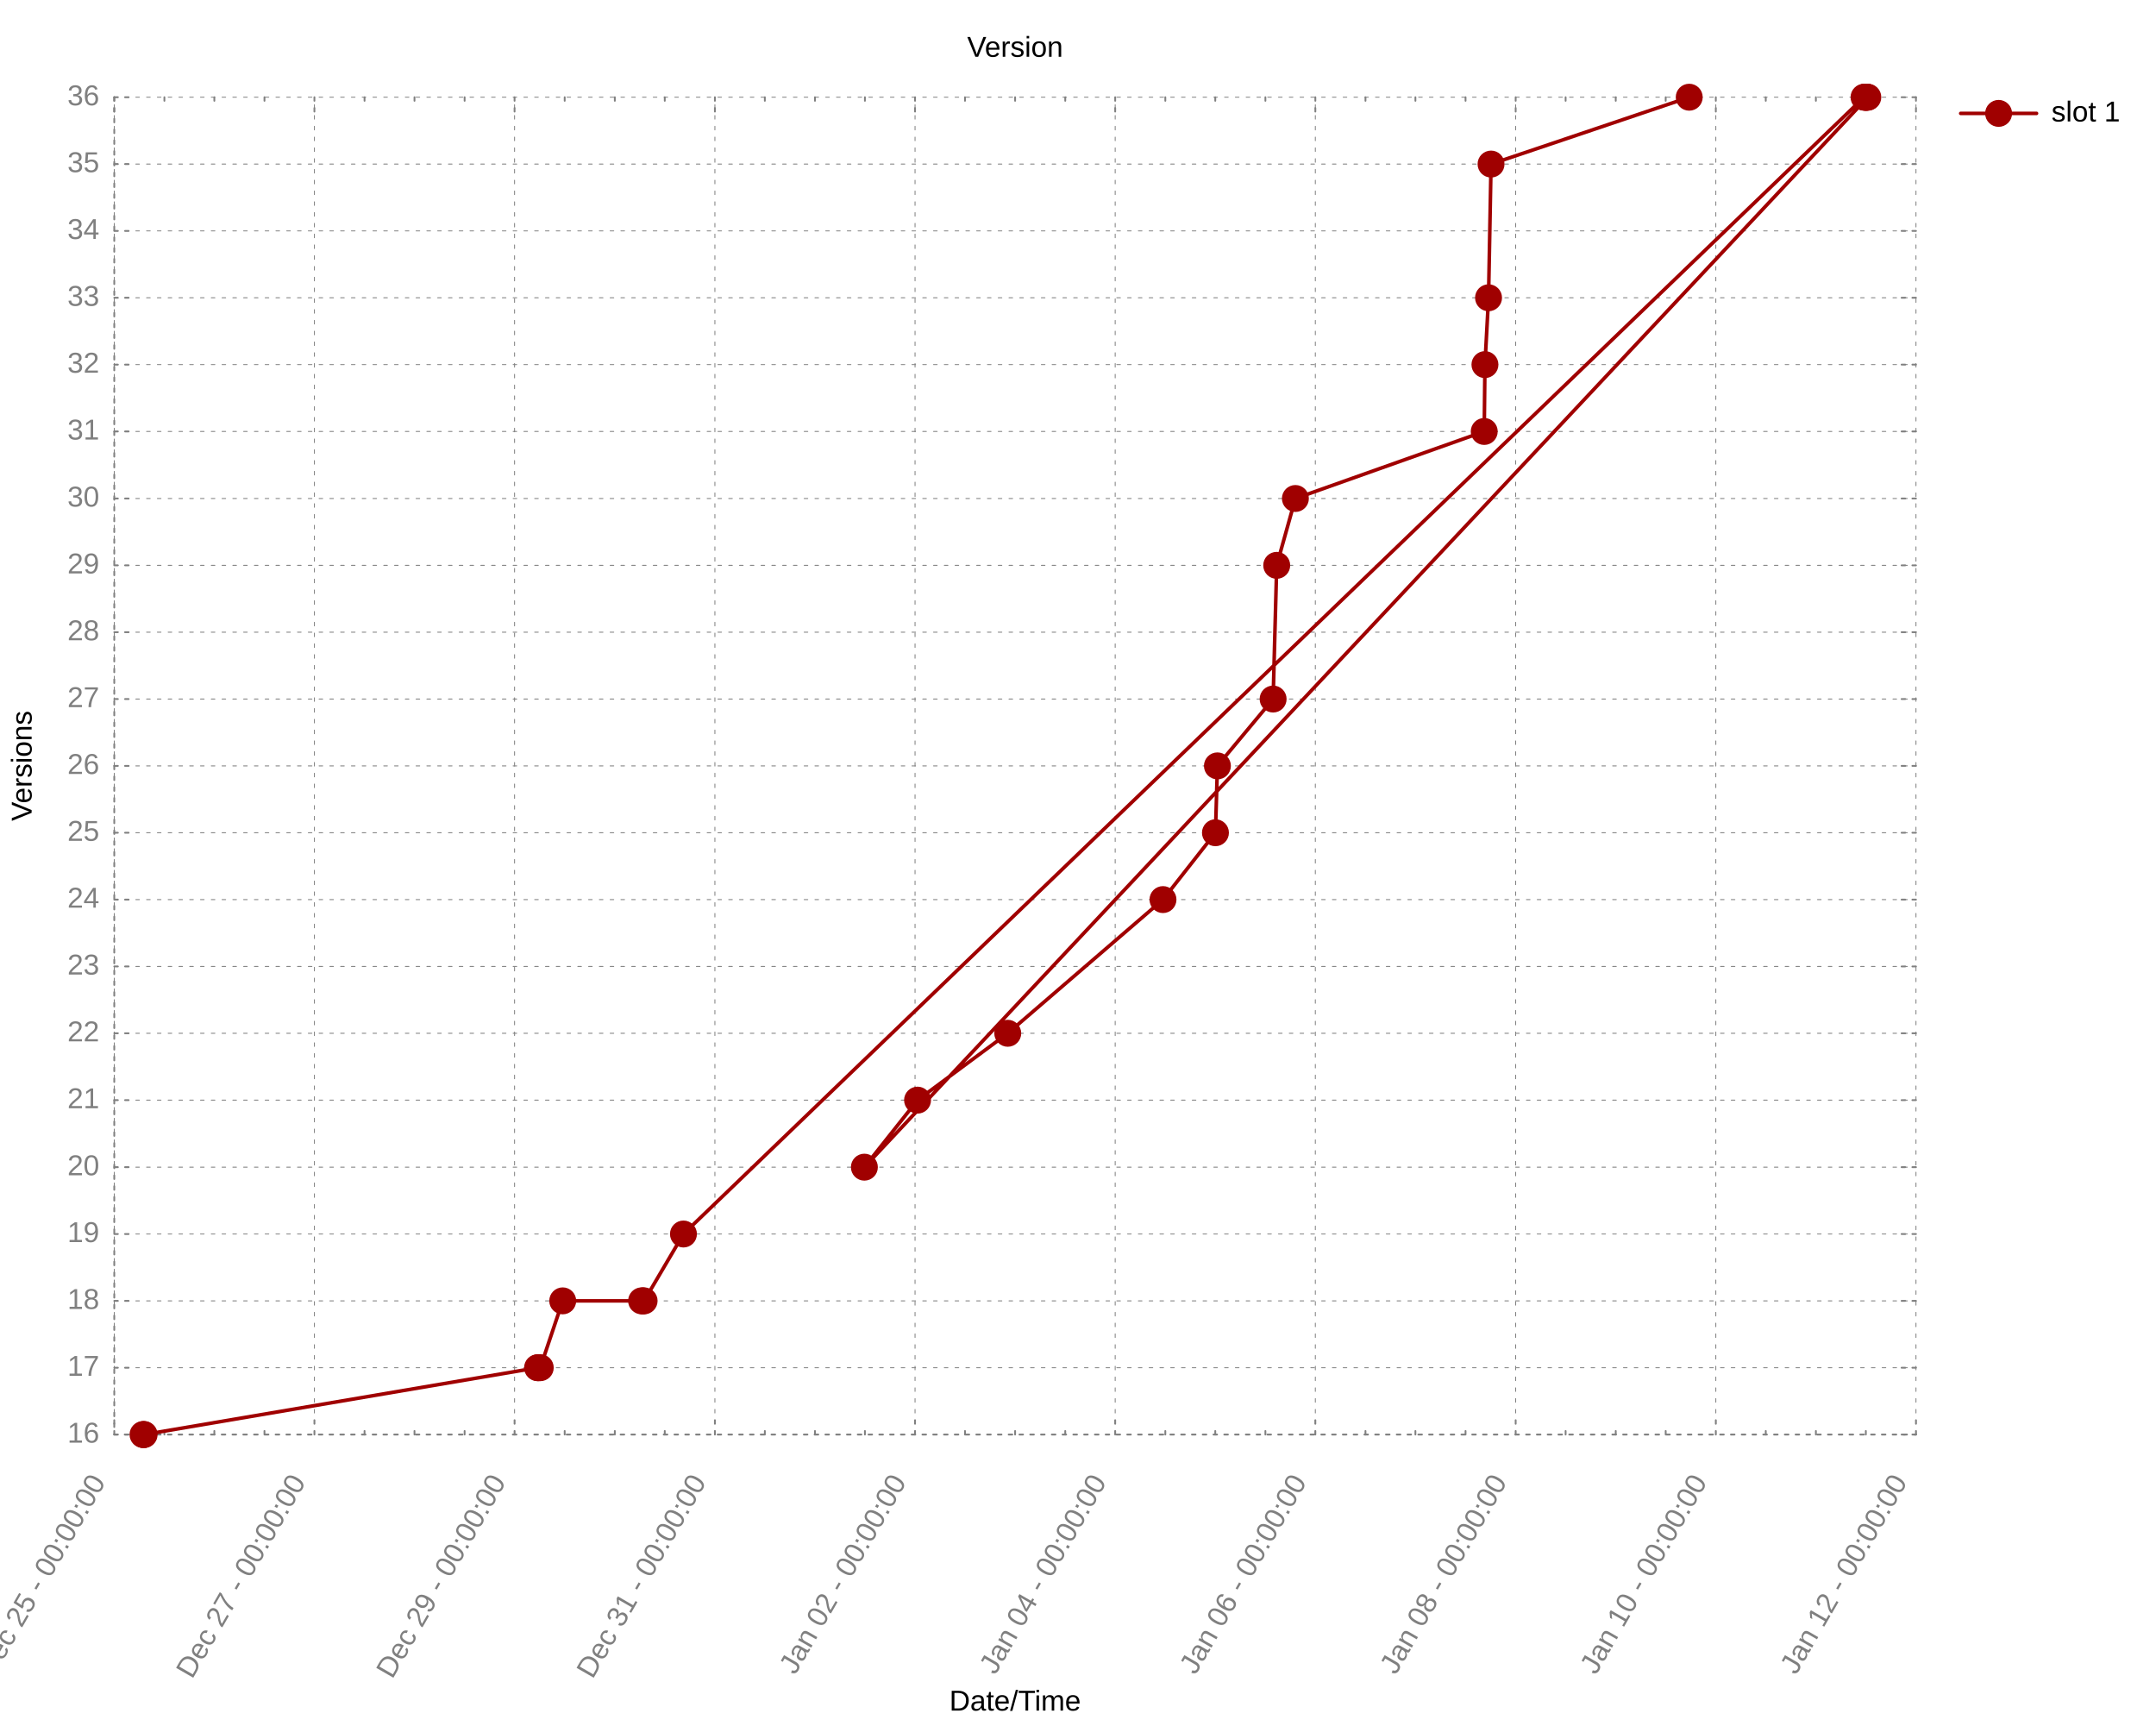
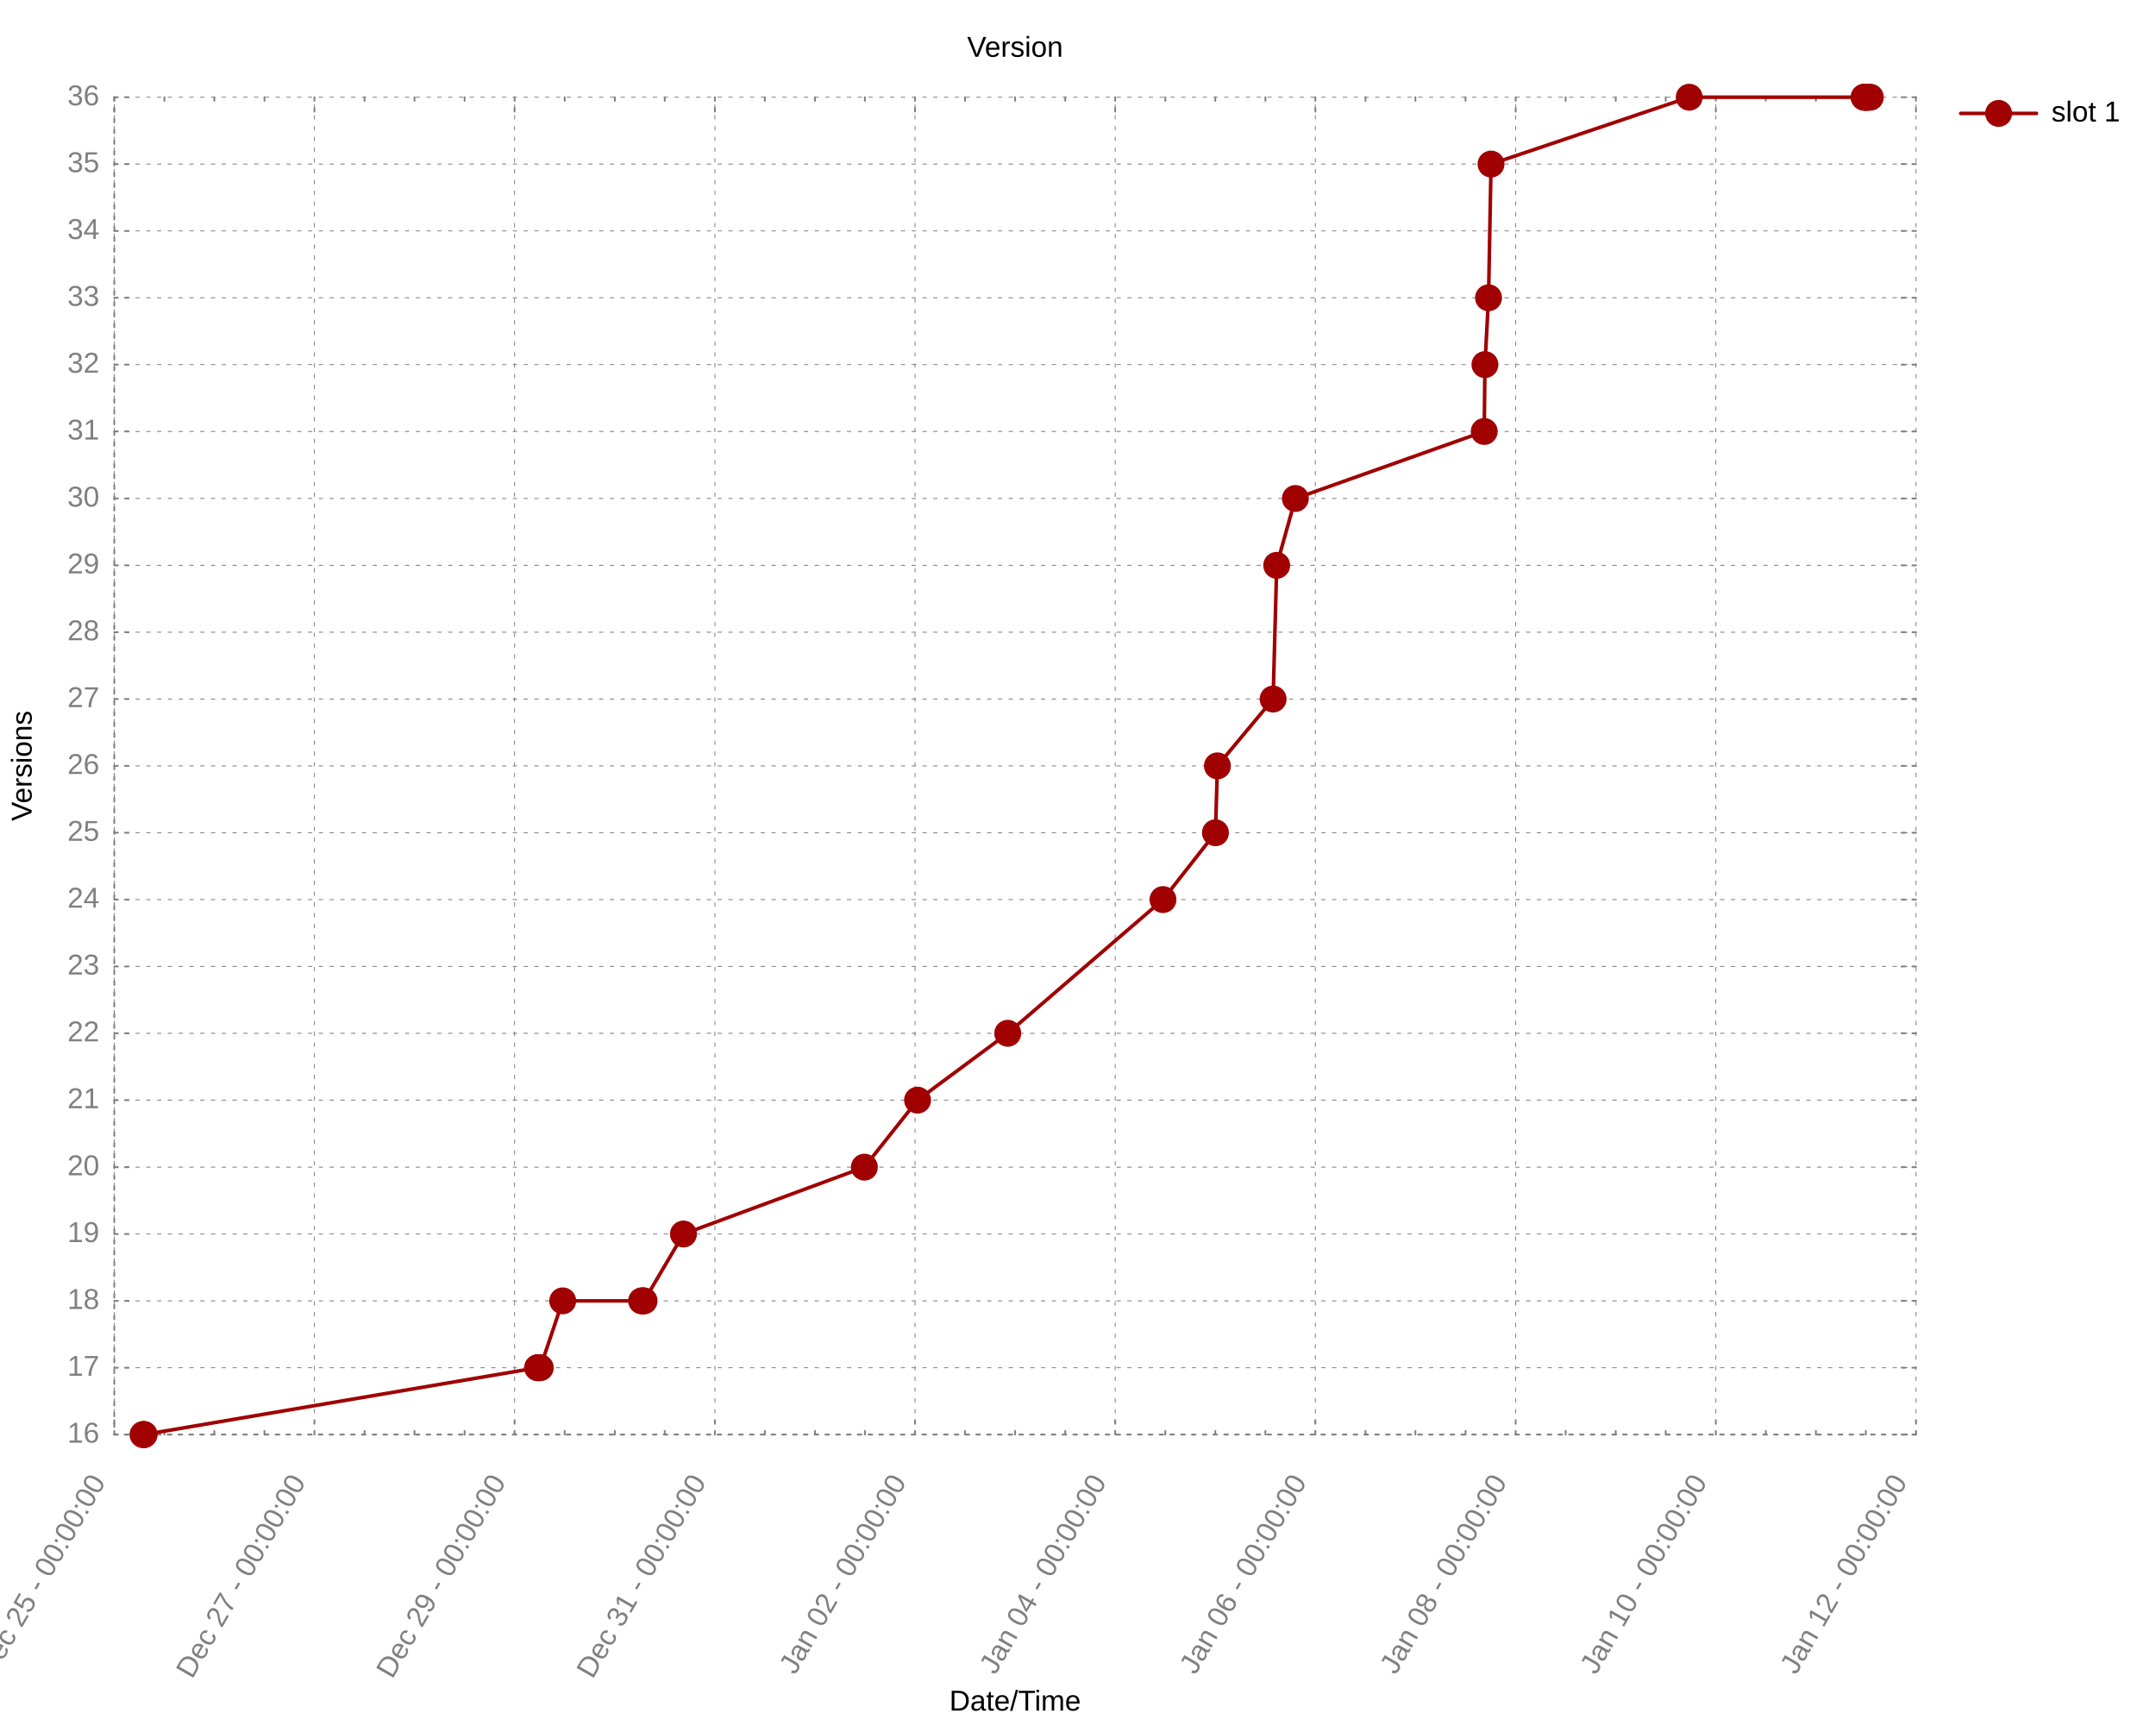
<svg xmlns="http://www.w3.org/2000/svg" xmlns:xlink="http://www.w3.org/1999/xlink" width="1200" height="960" viewBox="0 0 1200 960">
  <g id="gnuplot_canvas">
    <rect x="0" y="0" width="1200" height="960" fill="none" />
    <defs>
      <circle id="gpDot" r="0.5" stroke-width="0.5" />
      <path id="gpPt0" stroke-width="0.222" stroke="currentColor" d="M-1,0 h2 M0,-1 v2" />
      <path id="gpPt1" stroke-width="0.222" stroke="currentColor" d="M-1,-1 L1,1 M1,-1 L-1,1" />
      <path id="gpPt2" stroke-width="0.222" stroke="currentColor" d="M-1,0 L1,0 M0,-1 L0,1 M-1,-1 L1,1 M-1,1 L1,-1" />
      <rect id="gpPt3" stroke-width="0.222" stroke="currentColor" x="-1" y="-1" width="2" height="2" />
      <rect id="gpPt4" stroke-width="0.222" stroke="currentColor" fill="currentColor" x="-1" y="-1" width="2" height="2" />
      <circle id="gpPt5" stroke-width="0.222" stroke="currentColor" cx="0" cy="0" r="1" />
      <use xlink:href="#gpPt5" id="gpPt6" fill="currentColor" stroke="none" />
      <path id="gpPt7" stroke-width="0.222" stroke="currentColor" d="M0,-1.33 L-1.33,0.67 L1.33,0.67 z" />
      <use xlink:href="#gpPt7" id="gpPt8" fill="currentColor" stroke="none" />
      <use xlink:href="#gpPt7" id="gpPt9" stroke="currentColor" transform="rotate(180)" />
      <use xlink:href="#gpPt9" id="gpPt10" fill="currentColor" stroke="none" />
      <use xlink:href="#gpPt3" id="gpPt11" stroke="currentColor" transform="rotate(45)" />
      <use xlink:href="#gpPt11" id="gpPt12" fill="currentColor" stroke="none" />
    </defs>
    <g style="fill:none; color:white; stroke:currentColor; stroke-width:1.00; stroke-linecap:round; stroke-linejoin:round">
</g>
    <g style="fill:none; color:gray; stroke:currentColor; stroke-width:1.00; stroke-linecap:round; stroke-linejoin:round">
</g>
    <g style="fill:none; color:gray; stroke:rgb(128, 128, 128); stroke-width:0.50; stroke-linecap:round; stroke-linejoin:round">
      <path stroke="rgb(128, 128, 128)" stroke-dasharray=" 2,4" class="gridline" d="M63.6,798.3 L1066.4,798.3  h0.01" />
    </g>
    <g style="fill:none; color:gray; stroke:rgb(128, 128, 128); stroke-width:1.00; stroke-linecap:round; stroke-linejoin:round">
      <path stroke="rgb(128, 128, 128)" stroke-dasharray=" 2,4" d="M63.6,798.3 L72.6,798.3 M1066.4,798.3 L1057.4,798.3  h0.01" />
      <g transform="translate(55.3,802.8)" style="stroke:none; fill:rgb(128,128,128); font-family:Arial; font-size:12.00pt; text-anchor:end">
        <text> 16</text>
      </g>
    </g>
    <g style="fill:none; color:gray; stroke:rgb(128, 128, 128); stroke-width:0.50; stroke-linecap:round; stroke-linejoin:round">
      <path stroke="rgb(128, 128, 128)" stroke-dasharray=" 2,4" class="gridline" d="M63.6,761.1 L1066.4,761.1  h0.01" />
    </g>
    <g style="fill:none; color:gray; stroke:rgb(128, 128, 128); stroke-width:1.00; stroke-linecap:round; stroke-linejoin:round">
      <path stroke="rgb(128, 128, 128)" stroke-dasharray=" 2,4" d="M63.6,761.1 L72.6,761.1 M1066.4,761.1 L1057.4,761.1  h0.01" />
      <g transform="translate(55.3,765.6)" style="stroke:none; fill:rgb(128,128,128); font-family:Arial; font-size:12.00pt; text-anchor:end">
        <text> 17</text>
      </g>
    </g>
    <g style="fill:none; color:gray; stroke:rgb(128, 128, 128); stroke-width:0.50; stroke-linecap:round; stroke-linejoin:round">
      <path stroke="rgb(128, 128, 128)" stroke-dasharray=" 2,4" class="gridline" d="M63.6,723.9 L1066.4,723.9  h0.01" />
    </g>
    <g style="fill:none; color:gray; stroke:rgb(128, 128, 128); stroke-width:1.00; stroke-linecap:round; stroke-linejoin:round">
      <path stroke="rgb(128, 128, 128)" stroke-dasharray=" 2,4" d="M63.6,723.9 L72.6,723.9 M1066.4,723.9 L1057.4,723.9  h0.01" />
      <g transform="translate(55.3,728.4)" style="stroke:none; fill:rgb(128,128,128); font-family:Arial; font-size:12.00pt; text-anchor:end">
        <text> 18</text>
      </g>
    </g>
    <g style="fill:none; color:gray; stroke:rgb(128, 128, 128); stroke-width:0.50; stroke-linecap:round; stroke-linejoin:round">
      <path stroke="rgb(128, 128, 128)" stroke-dasharray=" 2,4" class="gridline" d="M63.6,686.7 L1066.4,686.7  h0.01" />
    </g>
    <g style="fill:none; color:gray; stroke:rgb(128, 128, 128); stroke-width:1.00; stroke-linecap:round; stroke-linejoin:round">
      <path stroke="rgb(128, 128, 128)" stroke-dasharray=" 2,4" d="M63.6,686.7 L72.6,686.7 M1066.4,686.7 L1057.4,686.7  h0.01" />
      <g transform="translate(55.3,691.2)" style="stroke:none; fill:rgb(128,128,128); font-family:Arial; font-size:12.00pt; text-anchor:end">
        <text> 19</text>
      </g>
    </g>
    <g style="fill:none; color:gray; stroke:rgb(128, 128, 128); stroke-width:0.50; stroke-linecap:round; stroke-linejoin:round">
      <path stroke="rgb(128, 128, 128)" stroke-dasharray=" 2,4" class="gridline" d="M63.6,649.5 L1066.4,649.5  h0.01" />
    </g>
    <g style="fill:none; color:gray; stroke:rgb(128, 128, 128); stroke-width:1.00; stroke-linecap:round; stroke-linejoin:round">
      <path stroke="rgb(128, 128, 128)" stroke-dasharray=" 2,4" d="M63.6,649.5 L72.6,649.5 M1066.4,649.5 L1057.4,649.5  h0.01" />
      <g transform="translate(55.3,654.0)" style="stroke:none; fill:rgb(128,128,128); font-family:Arial; font-size:12.00pt; text-anchor:end">
        <text> 20</text>
      </g>
    </g>
    <g style="fill:none; color:gray; stroke:rgb(128, 128, 128); stroke-width:0.50; stroke-linecap:round; stroke-linejoin:round">
      <path stroke="rgb(128, 128, 128)" stroke-dasharray=" 2,4" class="gridline" d="M63.6,612.2 L1066.4,612.2  h0.01" />
    </g>
    <g style="fill:none; color:gray; stroke:rgb(128, 128, 128); stroke-width:1.00; stroke-linecap:round; stroke-linejoin:round">
      <path stroke="rgb(128, 128, 128)" stroke-dasharray=" 2,4" d="M63.6,612.2 L72.6,612.2 M1066.4,612.2 L1057.4,612.2  h0.01" />
      <g transform="translate(55.3,616.7)" style="stroke:none; fill:rgb(128,128,128); font-family:Arial; font-size:12.00pt; text-anchor:end">
        <text> 21</text>
      </g>
    </g>
    <g style="fill:none; color:gray; stroke:rgb(128, 128, 128); stroke-width:0.50; stroke-linecap:round; stroke-linejoin:round">
      <path stroke="rgb(128, 128, 128)" stroke-dasharray=" 2,4" class="gridline" d="M63.6,575.0 L1066.4,575.0  h0.01" />
    </g>
    <g style="fill:none; color:gray; stroke:rgb(128, 128, 128); stroke-width:1.00; stroke-linecap:round; stroke-linejoin:round">
      <path stroke="rgb(128, 128, 128)" stroke-dasharray=" 2,4" d="M63.6,575.0 L72.6,575.0 M1066.4,575.0 L1057.4,575.0  h0.01" />
      <g transform="translate(55.3,579.5)" style="stroke:none; fill:rgb(128,128,128); font-family:Arial; font-size:12.00pt; text-anchor:end">
        <text> 22</text>
      </g>
    </g>
    <g style="fill:none; color:gray; stroke:rgb(128, 128, 128); stroke-width:0.50; stroke-linecap:round; stroke-linejoin:round">
      <path stroke="rgb(128, 128, 128)" stroke-dasharray=" 2,4" class="gridline" d="M63.6,537.8 L1066.4,537.8  h0.01" />
    </g>
    <g style="fill:none; color:gray; stroke:rgb(128, 128, 128); stroke-width:1.00; stroke-linecap:round; stroke-linejoin:round">
      <path stroke="rgb(128, 128, 128)" stroke-dasharray=" 2,4" d="M63.6,537.8 L72.6,537.8 M1066.4,537.8 L1057.4,537.8  h0.01" />
      <g transform="translate(55.3,542.3)" style="stroke:none; fill:rgb(128,128,128); font-family:Arial; font-size:12.00pt; text-anchor:end">
        <text> 23</text>
      </g>
    </g>
    <g style="fill:none; color:gray; stroke:rgb(128, 128, 128); stroke-width:0.50; stroke-linecap:round; stroke-linejoin:round">
      <path stroke="rgb(128, 128, 128)" stroke-dasharray=" 2,4" class="gridline" d="M63.6,500.6 L1066.4,500.6  h0.01" />
    </g>
    <g style="fill:none; color:gray; stroke:rgb(128, 128, 128); stroke-width:1.00; stroke-linecap:round; stroke-linejoin:round">
      <path stroke="rgb(128, 128, 128)" stroke-dasharray=" 2,4" d="M63.6,500.6 L72.6,500.6 M1066.4,500.6 L1057.4,500.6  h0.01" />
      <g transform="translate(55.3,505.1)" style="stroke:none; fill:rgb(128,128,128); font-family:Arial; font-size:12.00pt; text-anchor:end">
        <text> 24</text>
      </g>
    </g>
    <g style="fill:none; color:gray; stroke:rgb(128, 128, 128); stroke-width:0.50; stroke-linecap:round; stroke-linejoin:round">
      <path stroke="rgb(128, 128, 128)" stroke-dasharray=" 2,4" class="gridline" d="M63.6,463.4 L1066.4,463.4  h0.01" />
    </g>
    <g style="fill:none; color:gray; stroke:rgb(128, 128, 128); stroke-width:1.00; stroke-linecap:round; stroke-linejoin:round">
      <path stroke="rgb(128, 128, 128)" stroke-dasharray=" 2,4" d="M63.6,463.4 L72.6,463.4 M1066.4,463.4 L1057.4,463.4  h0.01" />
      <g transform="translate(55.3,467.9)" style="stroke:none; fill:rgb(128,128,128); font-family:Arial; font-size:12.00pt; text-anchor:end">
        <text> 25</text>
      </g>
    </g>
    <g style="fill:none; color:gray; stroke:rgb(128, 128, 128); stroke-width:0.50; stroke-linecap:round; stroke-linejoin:round">
      <path stroke="rgb(128, 128, 128)" stroke-dasharray=" 2,4" class="gridline" d="M63.6,426.2 L1066.4,426.2  h0.01" />
    </g>
    <g style="fill:none; color:gray; stroke:rgb(128, 128, 128); stroke-width:1.00; stroke-linecap:round; stroke-linejoin:round">
      <path stroke="rgb(128, 128, 128)" stroke-dasharray=" 2,4" d="M63.6,426.2 L72.6,426.2 M1066.4,426.2 L1057.4,426.2  h0.01" />
      <g transform="translate(55.3,430.7)" style="stroke:none; fill:rgb(128,128,128); font-family:Arial; font-size:12.00pt; text-anchor:end">
        <text> 26</text>
      </g>
    </g>
    <g style="fill:none; color:gray; stroke:rgb(128, 128, 128); stroke-width:0.50; stroke-linecap:round; stroke-linejoin:round">
      <path stroke="rgb(128, 128, 128)" stroke-dasharray=" 2,4" class="gridline" d="M63.6,389.0 L1066.4,389.0  h0.01" />
    </g>
    <g style="fill:none; color:gray; stroke:rgb(128, 128, 128); stroke-width:1.00; stroke-linecap:round; stroke-linejoin:round">
      <path stroke="rgb(128, 128, 128)" stroke-dasharray=" 2,4" d="M63.6,389.0 L72.6,389.0 M1066.4,389.0 L1057.4,389.0  h0.01" />
      <g transform="translate(55.3,393.5)" style="stroke:none; fill:rgb(128,128,128); font-family:Arial; font-size:12.00pt; text-anchor:end">
        <text> 27</text>
      </g>
    </g>
    <g style="fill:none; color:gray; stroke:rgb(128, 128, 128); stroke-width:0.50; stroke-linecap:round; stroke-linejoin:round">
      <path stroke="rgb(128, 128, 128)" stroke-dasharray=" 2,4" class="gridline" d="M63.6,351.8 L1066.4,351.8  h0.01" />
    </g>
    <g style="fill:none; color:gray; stroke:rgb(128, 128, 128); stroke-width:1.00; stroke-linecap:round; stroke-linejoin:round">
      <path stroke="rgb(128, 128, 128)" stroke-dasharray=" 2,4" d="M63.6,351.8 L72.6,351.8 M1066.4,351.8 L1057.4,351.8  h0.01" />
      <g transform="translate(55.3,356.3)" style="stroke:none; fill:rgb(128,128,128); font-family:Arial; font-size:12.00pt; text-anchor:end">
        <text> 28</text>
      </g>
    </g>
    <g style="fill:none; color:gray; stroke:rgb(128, 128, 128); stroke-width:0.50; stroke-linecap:round; stroke-linejoin:round">
      <path stroke="rgb(128, 128, 128)" stroke-dasharray=" 2,4" class="gridline" d="M63.6,314.6 L1066.4,314.6  h0.01" />
    </g>
    <g style="fill:none; color:gray; stroke:rgb(128, 128, 128); stroke-width:1.00; stroke-linecap:round; stroke-linejoin:round">
      <path stroke="rgb(128, 128, 128)" stroke-dasharray=" 2,4" d="M63.6,314.6 L72.6,314.6 M1066.4,314.6 L1057.4,314.6  h0.01" />
      <g transform="translate(55.3,319.1)" style="stroke:none; fill:rgb(128,128,128); font-family:Arial; font-size:12.00pt; text-anchor:end">
        <text> 29</text>
      </g>
    </g>
    <g style="fill:none; color:gray; stroke:rgb(128, 128, 128); stroke-width:0.50; stroke-linecap:round; stroke-linejoin:round">
      <path stroke="rgb(128, 128, 128)" stroke-dasharray=" 2,4" class="gridline" d="M63.6,277.4 L1066.4,277.4  h0.01" />
    </g>
    <g style="fill:none; color:gray; stroke:rgb(128, 128, 128); stroke-width:1.00; stroke-linecap:round; stroke-linejoin:round">
      <path stroke="rgb(128, 128, 128)" stroke-dasharray=" 2,4" d="M63.6,277.4 L72.6,277.4 M1066.4,277.4 L1057.4,277.4  h0.01" />
      <g transform="translate(55.3,281.9)" style="stroke:none; fill:rgb(128,128,128); font-family:Arial; font-size:12.00pt; text-anchor:end">
        <text> 30</text>
      </g>
    </g>
    <g style="fill:none; color:gray; stroke:rgb(128, 128, 128); stroke-width:0.50; stroke-linecap:round; stroke-linejoin:round">
      <path stroke="rgb(128, 128, 128)" stroke-dasharray=" 2,4" class="gridline" d="M63.6,240.1 L1066.4,240.1  h0.01" />
    </g>
    <g style="fill:none; color:gray; stroke:rgb(128, 128, 128); stroke-width:1.00; stroke-linecap:round; stroke-linejoin:round">
      <path stroke="rgb(128, 128, 128)" stroke-dasharray=" 2,4" d="M63.6,240.1 L72.6,240.1 M1066.4,240.1 L1057.4,240.1  h0.01" />
      <g transform="translate(55.3,244.6)" style="stroke:none; fill:rgb(128,128,128); font-family:Arial; font-size:12.00pt; text-anchor:end">
        <text> 31</text>
      </g>
    </g>
    <g style="fill:none; color:gray; stroke:rgb(128, 128, 128); stroke-width:0.50; stroke-linecap:round; stroke-linejoin:round">
      <path stroke="rgb(128, 128, 128)" stroke-dasharray=" 2,4" class="gridline" d="M63.6,202.9 L1066.4,202.9  h0.01" />
    </g>
    <g style="fill:none; color:gray; stroke:rgb(128, 128, 128); stroke-width:1.00; stroke-linecap:round; stroke-linejoin:round">
      <path stroke="rgb(128, 128, 128)" stroke-dasharray=" 2,4" d="M63.6,202.9 L72.6,202.9 M1066.4,202.9 L1057.4,202.9  h0.01" />
      <g transform="translate(55.3,207.4)" style="stroke:none; fill:rgb(128,128,128); font-family:Arial; font-size:12.00pt; text-anchor:end">
        <text> 32</text>
      </g>
    </g>
    <g style="fill:none; color:gray; stroke:rgb(128, 128, 128); stroke-width:0.50; stroke-linecap:round; stroke-linejoin:round">
      <path stroke="rgb(128, 128, 128)" stroke-dasharray=" 2,4" class="gridline" d="M63.6,165.7 L1066.4,165.7  h0.01" />
    </g>
    <g style="fill:none; color:gray; stroke:rgb(128, 128, 128); stroke-width:1.00; stroke-linecap:round; stroke-linejoin:round">
      <path stroke="rgb(128, 128, 128)" stroke-dasharray=" 2,4" d="M63.6,165.7 L72.6,165.7 M1066.4,165.7 L1057.4,165.7  h0.01" />
      <g transform="translate(55.3,170.2)" style="stroke:none; fill:rgb(128,128,128); font-family:Arial; font-size:12.00pt; text-anchor:end">
        <text> 33</text>
      </g>
    </g>
    <g style="fill:none; color:gray; stroke:rgb(128, 128, 128); stroke-width:0.50; stroke-linecap:round; stroke-linejoin:round">
      <path stroke="rgb(128, 128, 128)" stroke-dasharray=" 2,4" class="gridline" d="M63.6,128.5 L1066.4,128.5  h0.01" />
    </g>
    <g style="fill:none; color:gray; stroke:rgb(128, 128, 128); stroke-width:1.00; stroke-linecap:round; stroke-linejoin:round">
      <path stroke="rgb(128, 128, 128)" stroke-dasharray=" 2,4" d="M63.6,128.5 L72.6,128.5 M1066.4,128.5 L1057.4,128.5  h0.01" />
      <g transform="translate(55.3,133.0)" style="stroke:none; fill:rgb(128,128,128); font-family:Arial; font-size:12.00pt; text-anchor:end">
        <text> 34</text>
      </g>
    </g>
    <g style="fill:none; color:gray; stroke:rgb(128, 128, 128); stroke-width:0.50; stroke-linecap:round; stroke-linejoin:round">
      <path stroke="rgb(128, 128, 128)" stroke-dasharray=" 2,4" class="gridline" d="M63.6,91.3 L1066.4,91.3  h0.01" />
    </g>
    <g style="fill:none; color:gray; stroke:rgb(128, 128, 128); stroke-width:1.00; stroke-linecap:round; stroke-linejoin:round">
      <path stroke="rgb(128, 128, 128)" stroke-dasharray=" 2,4" d="M63.6,91.3 L72.6,91.3 M1066.4,91.3 L1057.4,91.3  h0.01" />
      <g transform="translate(55.3,95.8)" style="stroke:none; fill:rgb(128,128,128); font-family:Arial; font-size:12.00pt; text-anchor:end">
        <text> 35</text>
      </g>
    </g>
    <g style="fill:none; color:gray; stroke:rgb(128, 128, 128); stroke-width:0.50; stroke-linecap:round; stroke-linejoin:round">
      <path stroke="rgb(128, 128, 128)" stroke-dasharray=" 2,4" class="gridline" d="M63.6,54.1 L1066.4,54.1  h0.01" />
    </g>
    <g style="fill:none; color:gray; stroke:rgb(128, 128, 128); stroke-width:1.00; stroke-linecap:round; stroke-linejoin:round">
      <path stroke="rgb(128, 128, 128)" stroke-dasharray=" 2,4" d="M63.6,54.1 L72.6,54.1 M1066.4,54.1 L1057.4,54.1  h0.01" />
      <g transform="translate(55.3,58.6)" style="stroke:none; fill:rgb(128,128,128); font-family:Arial; font-size:12.00pt; text-anchor:end">
        <text> 36</text>
      </g>
    </g>
    <g style="fill:none; color:gray; stroke:rgb(128, 128, 128); stroke-width:0.50; stroke-linecap:round; stroke-linejoin:round">
      <path stroke="rgb(128, 128, 128)" stroke-dasharray=" 2,4" class="gridline" d="M63.6,798.3 L63.6,54.1  h0.01" />
    </g>
    <g style="fill:none; color:gray; stroke:rgb(128, 128, 128); stroke-width:1.00; stroke-linecap:round; stroke-linejoin:round">
      <path stroke="rgb(128, 128, 128)" stroke-dasharray=" 2,4" d="M63.6,798.3 L63.6,789.3 M63.6,54.1 L63.6,63.1  h0.01" />
      <g transform="translate(59.1,806.6) rotate(-60)" style="stroke:none; fill:rgb(128,128,128); font-family:Arial; font-size:12.00pt; text-anchor:end">
        <text />
      </g>
      <g transform="translate(59.1,824.6) rotate(-60)" style="stroke:none; fill:rgb(128,128,128); font-family:Arial; font-size:12.00pt; text-anchor:end">
        <text>Dec 25 - 00:00:00</text>
      </g>
      <path stroke="rgb(128, 128, 128)" stroke-dasharray=" 2,4" d="M91.5,798.3 L91.5,793.8 M91.5,54.1 L91.5,58.6 M119.3,798.3 L119.3,793.8 M119.3,54.1 L119.3,58.6    M147.2,798.3 L147.2,793.8 M147.2,54.1 L147.2,58.6  h0.01" />
    </g>
    <g style="fill:none; color:gray; stroke:rgb(128, 128, 128); stroke-width:0.50; stroke-linecap:round; stroke-linejoin:round">
      <path stroke="rgb(128, 128, 128)" stroke-dasharray=" 2,4" class="gridline" d="M175.0,798.3 L175.0,54.1  h0.01" />
    </g>
    <g style="fill:none; color:gray; stroke:rgb(128, 128, 128); stroke-width:1.00; stroke-linecap:round; stroke-linejoin:round">
      <path stroke="rgb(128, 128, 128)" stroke-dasharray=" 2,4" d="M175.0,798.3 L175.0,789.3 M175.0,54.1 L175.0,63.1  h0.01" />
      <g transform="translate(170.5,806.6) rotate(-60)" style="stroke:none; fill:rgb(128,128,128); font-family:Arial; font-size:12.00pt; text-anchor:end">
        <text />
      </g>
      <g transform="translate(170.5,824.6) rotate(-60)" style="stroke:none; fill:rgb(128,128,128); font-family:Arial; font-size:12.00pt; text-anchor:end">
        <text>Dec 27 - 00:00:00</text>
      </g>
      <path stroke="rgb(128, 128, 128)" stroke-dasharray=" 2,4" d="M202.9,798.3 L202.9,793.8 M202.9,54.1 L202.9,58.6 M230.7,798.3 L230.7,793.8 M230.7,54.1 L230.7,58.6    M258.6,798.3 L258.6,793.8 M258.6,54.1 L258.6,58.6  h0.01" />
    </g>
    <g style="fill:none; color:gray; stroke:rgb(128, 128, 128); stroke-width:0.50; stroke-linecap:round; stroke-linejoin:round">
      <path stroke="rgb(128, 128, 128)" stroke-dasharray=" 2,4" class="gridline" d="M286.4,798.3 L286.4,54.1  h0.01" />
    </g>
    <g style="fill:none; color:gray; stroke:rgb(128, 128, 128); stroke-width:1.00; stroke-linecap:round; stroke-linejoin:round">
      <path stroke="rgb(128, 128, 128)" stroke-dasharray=" 2,4" d="M286.4,798.3 L286.4,789.3 M286.4,54.1 L286.4,63.1  h0.01" />
      <g transform="translate(281.9,806.6) rotate(-60)" style="stroke:none; fill:rgb(128,128,128); font-family:Arial; font-size:12.00pt; text-anchor:end">
        <text />
      </g>
      <g transform="translate(281.9,824.6) rotate(-60)" style="stroke:none; fill:rgb(128,128,128); font-family:Arial; font-size:12.00pt; text-anchor:end">
        <text>Dec 29 - 00:00:00</text>
      </g>
      <path stroke="rgb(128, 128, 128)" stroke-dasharray=" 2,4" d="M314.3,798.3 L314.3,793.8 M314.3,54.1 L314.3,58.6 M342.2,798.3 L342.2,793.8 M342.2,54.1 L342.2,58.6    M370.0,798.3 L370.0,793.8 M370.0,54.1 L370.0,58.6  h0.01" />
    </g>
    <g style="fill:none; color:gray; stroke:rgb(128, 128, 128); stroke-width:0.50; stroke-linecap:round; stroke-linejoin:round">
      <path stroke="rgb(128, 128, 128)" stroke-dasharray=" 2,4" class="gridline" d="M397.9,798.3 L397.9,54.1  h0.01" />
    </g>
    <g style="fill:none; color:gray; stroke:rgb(128, 128, 128); stroke-width:1.00; stroke-linecap:round; stroke-linejoin:round">
      <path stroke="rgb(128, 128, 128)" stroke-dasharray=" 2,4" d="M397.9,798.3 L397.9,789.3 M397.9,54.1 L397.9,63.1  h0.01" />
      <g transform="translate(393.4,806.6) rotate(-60)" style="stroke:none; fill:rgb(128,128,128); font-family:Arial; font-size:12.00pt; text-anchor:end">
        <text />
      </g>
      <g transform="translate(393.4,824.6) rotate(-60)" style="stroke:none; fill:rgb(128,128,128); font-family:Arial; font-size:12.00pt; text-anchor:end">
        <text>Dec 31 - 00:00:00</text>
      </g>
      <path stroke="rgb(128, 128, 128)" stroke-dasharray=" 2,4" d="M425.7,798.3 L425.7,793.8 M425.7,54.1 L425.7,58.6 M453.6,798.3 L453.6,793.8 M453.6,54.1 L453.6,58.6    M481.4,798.3 L481.4,793.8 M481.4,54.1 L481.4,58.6  h0.01" />
    </g>
    <g style="fill:none; color:gray; stroke:rgb(128, 128, 128); stroke-width:0.50; stroke-linecap:round; stroke-linejoin:round">
      <path stroke="rgb(128, 128, 128)" stroke-dasharray=" 2,4" class="gridline" d="M509.3,798.3 L509.3,54.1  h0.01" />
    </g>
    <g style="fill:none; color:gray; stroke:rgb(128, 128, 128); stroke-width:1.00; stroke-linecap:round; stroke-linejoin:round">
      <path stroke="rgb(128, 128, 128)" stroke-dasharray=" 2,4" d="M509.3,798.3 L509.3,789.3 M509.3,54.1 L509.3,63.1  h0.01" />
      <g transform="translate(504.8,806.6) rotate(-60)" style="stroke:none; fill:rgb(128,128,128); font-family:Arial; font-size:12.00pt; text-anchor:end">
        <text />
      </g>
      <g transform="translate(504.8,824.6) rotate(-60)" style="stroke:none; fill:rgb(128,128,128); font-family:Arial; font-size:12.00pt; text-anchor:end">
        <text>Jan 02 - 00:00:00</text>
      </g>
      <path stroke="rgb(128, 128, 128)" stroke-dasharray=" 2,4" d="M537.1,798.3 L537.1,793.8 M537.1,54.1 L537.1,58.6 M565.0,798.3 L565.0,793.8 M565.0,54.1 L565.0,58.6    M592.9,798.3 L592.9,793.8 M592.9,54.1 L592.9,58.6  h0.01" />
    </g>
    <g style="fill:none; color:gray; stroke:rgb(128, 128, 128); stroke-width:0.50; stroke-linecap:round; stroke-linejoin:round">
      <path stroke="rgb(128, 128, 128)" stroke-dasharray=" 2,4" class="gridline" d="M620.7,798.3 L620.7,54.1  h0.01" />
    </g>
    <g style="fill:none; color:gray; stroke:rgb(128, 128, 128); stroke-width:1.00; stroke-linecap:round; stroke-linejoin:round">
      <path stroke="rgb(128, 128, 128)" stroke-dasharray=" 2,4" d="M620.7,798.3 L620.7,789.3 M620.7,54.1 L620.7,63.1  h0.01" />
      <g transform="translate(616.2,806.6) rotate(-60)" style="stroke:none; fill:rgb(128,128,128); font-family:Arial; font-size:12.00pt; text-anchor:end">
        <text />
      </g>
      <g transform="translate(616.2,824.6) rotate(-60)" style="stroke:none; fill:rgb(128,128,128); font-family:Arial; font-size:12.00pt; text-anchor:end">
        <text>Jan 04 - 00:00:00</text>
      </g>
      <path stroke="rgb(128, 128, 128)" stroke-dasharray=" 2,4" d="M648.6,798.3 L648.6,793.8 M648.6,54.1 L648.6,58.6 M676.4,798.3 L676.4,793.8 M676.4,54.1 L676.4,58.6    M704.3,798.3 L704.3,793.8 M704.3,54.1 L704.3,58.6  h0.01" />
    </g>
    <g style="fill:none; color:gray; stroke:rgb(128, 128, 128); stroke-width:0.50; stroke-linecap:round; stroke-linejoin:round">
      <path stroke="rgb(128, 128, 128)" stroke-dasharray=" 2,4" class="gridline" d="M732.1,798.3 L732.1,54.1  h0.01" />
    </g>
    <g style="fill:none; color:gray; stroke:rgb(128, 128, 128); stroke-width:1.00; stroke-linecap:round; stroke-linejoin:round">
      <path stroke="rgb(128, 128, 128)" stroke-dasharray=" 2,4" d="M732.1,798.3 L732.1,789.3 M732.1,54.1 L732.1,63.1  h0.01" />
      <g transform="translate(727.6,806.6) rotate(-60)" style="stroke:none; fill:rgb(128,128,128); font-family:Arial; font-size:12.00pt; text-anchor:end">
        <text />
      </g>
      <g transform="translate(727.6,824.6) rotate(-60)" style="stroke:none; fill:rgb(128,128,128); font-family:Arial; font-size:12.00pt; text-anchor:end">
        <text>Jan 06 - 00:00:00</text>
      </g>
      <path stroke="rgb(128, 128, 128)" stroke-dasharray=" 2,4" d="M760.0,798.3 L760.0,793.8 M760.0,54.1 L760.0,58.6 M787.8,798.3 L787.8,793.8 M787.8,54.1 L787.8,58.6    M815.7,798.3 L815.7,793.8 M815.7,54.1 L815.7,58.6  h0.01" />
    </g>
    <g style="fill:none; color:gray; stroke:rgb(128, 128, 128); stroke-width:0.50; stroke-linecap:round; stroke-linejoin:round">
      <path stroke="rgb(128, 128, 128)" stroke-dasharray=" 2,4" class="gridline" d="M843.6,798.3 L843.6,54.1  h0.01" />
    </g>
    <g style="fill:none; color:gray; stroke:rgb(128, 128, 128); stroke-width:1.00; stroke-linecap:round; stroke-linejoin:round">
      <path stroke="rgb(128, 128, 128)" stroke-dasharray=" 2,4" d="M843.6,798.3 L843.6,789.3 M843.6,54.1 L843.6,63.1  h0.01" />
      <g transform="translate(839.1,806.6) rotate(-60)" style="stroke:none; fill:rgb(128,128,128); font-family:Arial; font-size:12.00pt; text-anchor:end">
        <text />
      </g>
      <g transform="translate(839.1,824.6) rotate(-60)" style="stroke:none; fill:rgb(128,128,128); font-family:Arial; font-size:12.00pt; text-anchor:end">
        <text>Jan 08 - 00:00:00</text>
      </g>
      <path stroke="rgb(128, 128, 128)" stroke-dasharray=" 2,4" d="M871.4,798.3 L871.4,793.8 M871.4,54.1 L871.4,58.6 M899.3,798.3 L899.3,793.8 M899.3,54.1 L899.3,58.6    M927.1,798.3 L927.1,793.8 M927.1,54.1 L927.1,58.6  h0.01" />
    </g>
    <g style="fill:none; color:gray; stroke:rgb(128, 128, 128); stroke-width:0.50; stroke-linecap:round; stroke-linejoin:round">
      <path stroke="rgb(128, 128, 128)" stroke-dasharray=" 2,4" class="gridline" d="M955.0,798.3 L955.0,54.1  h0.01" />
    </g>
    <g style="fill:none; color:gray; stroke:rgb(128, 128, 128); stroke-width:1.00; stroke-linecap:round; stroke-linejoin:round">
      <path stroke="rgb(128, 128, 128)" stroke-dasharray=" 2,4" d="M955.0,798.3 L955.0,789.3 M955.0,54.1 L955.0,63.1  h0.01" />
      <g transform="translate(950.5,806.6) rotate(-60)" style="stroke:none; fill:rgb(128,128,128); font-family:Arial; font-size:12.00pt; text-anchor:end">
        <text />
      </g>
      <g transform="translate(950.5,824.6) rotate(-60)" style="stroke:none; fill:rgb(128,128,128); font-family:Arial; font-size:12.00pt; text-anchor:end">
        <text>Jan 10 - 00:00:00</text>
      </g>
      <path stroke="rgb(128, 128, 128)" stroke-dasharray=" 2,4" d="M982.8,798.3 L982.8,793.8 M982.8,54.1 L982.8,58.6 M1010.7,798.3 L1010.7,793.8 M1010.7,54.1 L1010.7,58.6    M1038.5,798.3 L1038.5,793.8 M1038.5,54.1 L1038.5,58.6  h0.01" />
    </g>
    <g style="fill:none; color:gray; stroke:rgb(128, 128, 128); stroke-width:0.50; stroke-linecap:round; stroke-linejoin:round">
      <path stroke="rgb(128, 128, 128)" stroke-dasharray=" 2,4" class="gridline" d="M1066.4,798.3 L1066.4,54.1  h0.01" />
    </g>
    <g style="fill:none; color:gray; stroke:rgb(128, 128, 128); stroke-width:1.00; stroke-linecap:round; stroke-linejoin:round">
      <path stroke="rgb(128, 128, 128)" stroke-dasharray=" 2,4" d="M1066.4,798.3 L1066.4,789.3 M1066.4,54.1 L1066.4,63.1  h0.01" />
      <g transform="translate(1061.9,806.6) rotate(-60)" style="stroke:none; fill:rgb(128,128,128); font-family:Arial; font-size:12.00pt; text-anchor:end">
        <text />
      </g>
      <g transform="translate(1061.9,824.6) rotate(-60)" style="stroke:none; fill:rgb(128,128,128); font-family:Arial; font-size:12.00pt; text-anchor:end">
        <text>Jan 12 - 00:00:00</text>
      </g>
      <path stroke="rgb(128, 128, 128)" stroke-dasharray=" 2,4" d="M63.6,54.1 L63.6,798.3 L1066.4,798.3 M1066.4,54.1 M63.6,54.1  h0.01" />
      <g transform="translate(17.6,426.2) rotate(270)" style="stroke:none; fill:black; font-family:Arial; font-size:12.00pt; text-anchor:middle">
        <text>Versions</text>
      </g>
    </g>
    <g style="fill:none; color:black; stroke:currentColor; stroke-width:1.00; stroke-linecap:round; stroke-linejoin:round">
      <g transform="translate(565.0,951.9)" style="stroke:none; fill:black; font-family:Arial; font-size:12.00pt; text-anchor:middle">
        <text>Date/Time</text>
      </g>
      <g transform="translate(565.0,31.6)" style="stroke:none; fill:black; font-family:Arial; font-size:12.00pt; text-anchor:middle">
        <text>Version</text>
      </g>
    </g>
    <g style="fill:none; color:gray; stroke:currentColor; stroke-width:1.00; stroke-linecap:round; stroke-linejoin:round">
</g>
    <g id="gnuplot_plot_1">
      <g style="fill:none; color:white; stroke:rgb(128, 128, 128); stroke-width:2.00; stroke-linecap:round; stroke-linejoin:round">
</g>
      <g style="fill:none; color:red; stroke:currentColor; stroke-width:2.00; stroke-linecap:round; stroke-linejoin:round">
        <g transform="translate(1141.8,67.6)" style="stroke:none; fill:black; font-family:Arial; font-size:12.00pt; text-anchor:start">
          <text>slot 1</text>
        </g>
-         <path stroke="rgb(160,   0,   0)" d="M1091.3,63.1 L1133.5,63.1 M79.6,798.3 L80.0,798.3 L80.2,798.3 L299.2,761.1 L299.6,761.1 L300.7,761.1    L313.2,723.9 L357.1,723.9 L357.8,723.9 L358.5,723.9 L380.4,686.7 L1037.5,54.1 L1037.9,54.1 L1038.2,54.1    L1038.6,54.1 L1038.9,54.1 L1039.3,54.1 L1039.6,54.1 L481.1,649.5 L510.7,612.2 L560.9,575.0 L647.3,500.6    L676.5,463.4 L677.6,426.2 L708.6,389.0 L710.6,314.6 L721.0,277.4 L826.1,240.1 L826.5,202.9 L828.5,165.7    L829.9,91.3 L940.2,54.1  h0.01" />
+         <path stroke="rgb(160,   0,   0)" d="M1091.3,63.1 L1133.5,63.1 M79.6,798.3 L80.0,798.3 L80.2,798.3 L299.2,761.1 L299.6,761.1 L300.7,761.1    L313.2,723.9 L357.1,723.9 L357.8,723.9 L358.5,723.9 L380.4,686.7 L481.1,649.5 L510.7,612.2 L560.9,575.0    L647.3,500.6 L676.5,463.4 L677.6,426.2 L708.6,389.0 L710.6,314.6 L721.0,277.4 L826.1,240.1 L826.5,202.9    L828.5,165.7 L829.9,91.3 L940.2,54.1 L1037.5,54.1 L1037.9,54.1 L1038.2,54.1 L1038.6,54.1 L1038.9,54.1    L1039.3,54.1 L1039.6,54.1 L1041.0,54.1  h0.01" />
        <use xlink:href="#gpPt6" transform="translate(79.6,798.3) scale(6.75)" color="rgb(160,   0,   0)" />
        <use xlink:href="#gpPt6" transform="translate(80.0,798.3) scale(6.75)" color="rgb(160,   0,   0)" />
        <use xlink:href="#gpPt6" transform="translate(80.2,798.3) scale(6.75)" color="rgb(160,   0,   0)" />
        <use xlink:href="#gpPt6" transform="translate(299.2,761.1) scale(6.75)" color="rgb(160,   0,   0)" />
        <use xlink:href="#gpPt6" transform="translate(299.6,761.1) scale(6.75)" color="rgb(160,   0,   0)" />
        <use xlink:href="#gpPt6" transform="translate(300.7,761.1) scale(6.75)" color="rgb(160,   0,   0)" />
        <use xlink:href="#gpPt6" transform="translate(313.2,723.9) scale(6.75)" color="rgb(160,   0,   0)" />
        <use xlink:href="#gpPt6" transform="translate(357.1,723.9) scale(6.75)" color="rgb(160,   0,   0)" />
        <use xlink:href="#gpPt6" transform="translate(357.8,723.9) scale(6.75)" color="rgb(160,   0,   0)" />
        <use xlink:href="#gpPt6" transform="translate(358.5,723.9) scale(6.75)" color="rgb(160,   0,   0)" />
        <use xlink:href="#gpPt6" transform="translate(380.4,686.7) scale(6.75)" color="rgb(160,   0,   0)" />
-         <use xlink:href="#gpPt6" transform="translate(1037.5,54.1) scale(6.75)" color="rgb(160,   0,   0)" />
-         <use xlink:href="#gpPt6" transform="translate(1037.9,54.1) scale(6.75)" color="rgb(160,   0,   0)" />
-         <use xlink:href="#gpPt6" transform="translate(1038.2,54.1) scale(6.75)" color="rgb(160,   0,   0)" />
-         <use xlink:href="#gpPt6" transform="translate(1038.6,54.1) scale(6.75)" color="rgb(160,   0,   0)" />
-         <use xlink:href="#gpPt6" transform="translate(1038.9,54.1) scale(6.75)" color="rgb(160,   0,   0)" />
-         <use xlink:href="#gpPt6" transform="translate(1039.3,54.1) scale(6.75)" color="rgb(160,   0,   0)" />
-         <use xlink:href="#gpPt6" transform="translate(1039.6,54.1) scale(6.75)" color="rgb(160,   0,   0)" />
        <use xlink:href="#gpPt6" transform="translate(481.1,649.5) scale(6.75)" color="rgb(160,   0,   0)" />
        <use xlink:href="#gpPt6" transform="translate(510.7,612.2) scale(6.75)" color="rgb(160,   0,   0)" />
        <use xlink:href="#gpPt6" transform="translate(560.9,575.0) scale(6.75)" color="rgb(160,   0,   0)" />
        <use xlink:href="#gpPt6" transform="translate(647.3,500.6) scale(6.75)" color="rgb(160,   0,   0)" />
        <use xlink:href="#gpPt6" transform="translate(676.5,463.4) scale(6.75)" color="rgb(160,   0,   0)" />
        <use xlink:href="#gpPt6" transform="translate(677.6,426.2) scale(6.75)" color="rgb(160,   0,   0)" />
        <use xlink:href="#gpPt6" transform="translate(708.6,389.0) scale(6.75)" color="rgb(160,   0,   0)" />
        <use xlink:href="#gpPt6" transform="translate(710.6,314.6) scale(6.75)" color="rgb(160,   0,   0)" />
        <use xlink:href="#gpPt6" transform="translate(721.0,277.4) scale(6.75)" color="rgb(160,   0,   0)" />
        <use xlink:href="#gpPt6" transform="translate(826.1,240.1) scale(6.75)" color="rgb(160,   0,   0)" />
        <use xlink:href="#gpPt6" transform="translate(826.5,202.9) scale(6.75)" color="rgb(160,   0,   0)" />
        <use xlink:href="#gpPt6" transform="translate(828.5,165.7) scale(6.75)" color="rgb(160,   0,   0)" />
        <use xlink:href="#gpPt6" transform="translate(829.9,91.3) scale(6.75)" color="rgb(160,   0,   0)" />
        <use xlink:href="#gpPt6" transform="translate(940.2,54.1) scale(6.75)" color="rgb(160,   0,   0)" />
+         <use xlink:href="#gpPt6" transform="translate(1037.5,54.1) scale(6.75)" color="rgb(160,   0,   0)" />
+         <use xlink:href="#gpPt6" transform="translate(1037.9,54.1) scale(6.75)" color="rgb(160,   0,   0)" />
+         <use xlink:href="#gpPt6" transform="translate(1038.2,54.1) scale(6.75)" color="rgb(160,   0,   0)" />
+         <use xlink:href="#gpPt6" transform="translate(1038.6,54.1) scale(6.75)" color="rgb(160,   0,   0)" />
+         <use xlink:href="#gpPt6" transform="translate(1038.9,54.1) scale(6.75)" color="rgb(160,   0,   0)" />
+         <use xlink:href="#gpPt6" transform="translate(1039.3,54.1) scale(6.75)" color="rgb(160,   0,   0)" />
+         <use xlink:href="#gpPt6" transform="translate(1039.6,54.1) scale(6.75)" color="rgb(160,   0,   0)" />
+         <use xlink:href="#gpPt6" transform="translate(1041.0,54.1) scale(6.75)" color="rgb(160,   0,   0)" />
        <use xlink:href="#gpPt6" transform="translate(1112.4,63.1) scale(6.75)" color="rgb(160,   0,   0)" />
      </g>
    </g>
    <g style="fill:none; color:white; stroke:rgb(160,   0,   0); stroke-width:1.00; stroke-linecap:round; stroke-linejoin:round">
</g>
    <g style="fill:none; color:gray; stroke:currentColor; stroke-width:1.00; stroke-linecap:round; stroke-linejoin:round">
</g>
  </g>
</svg>
